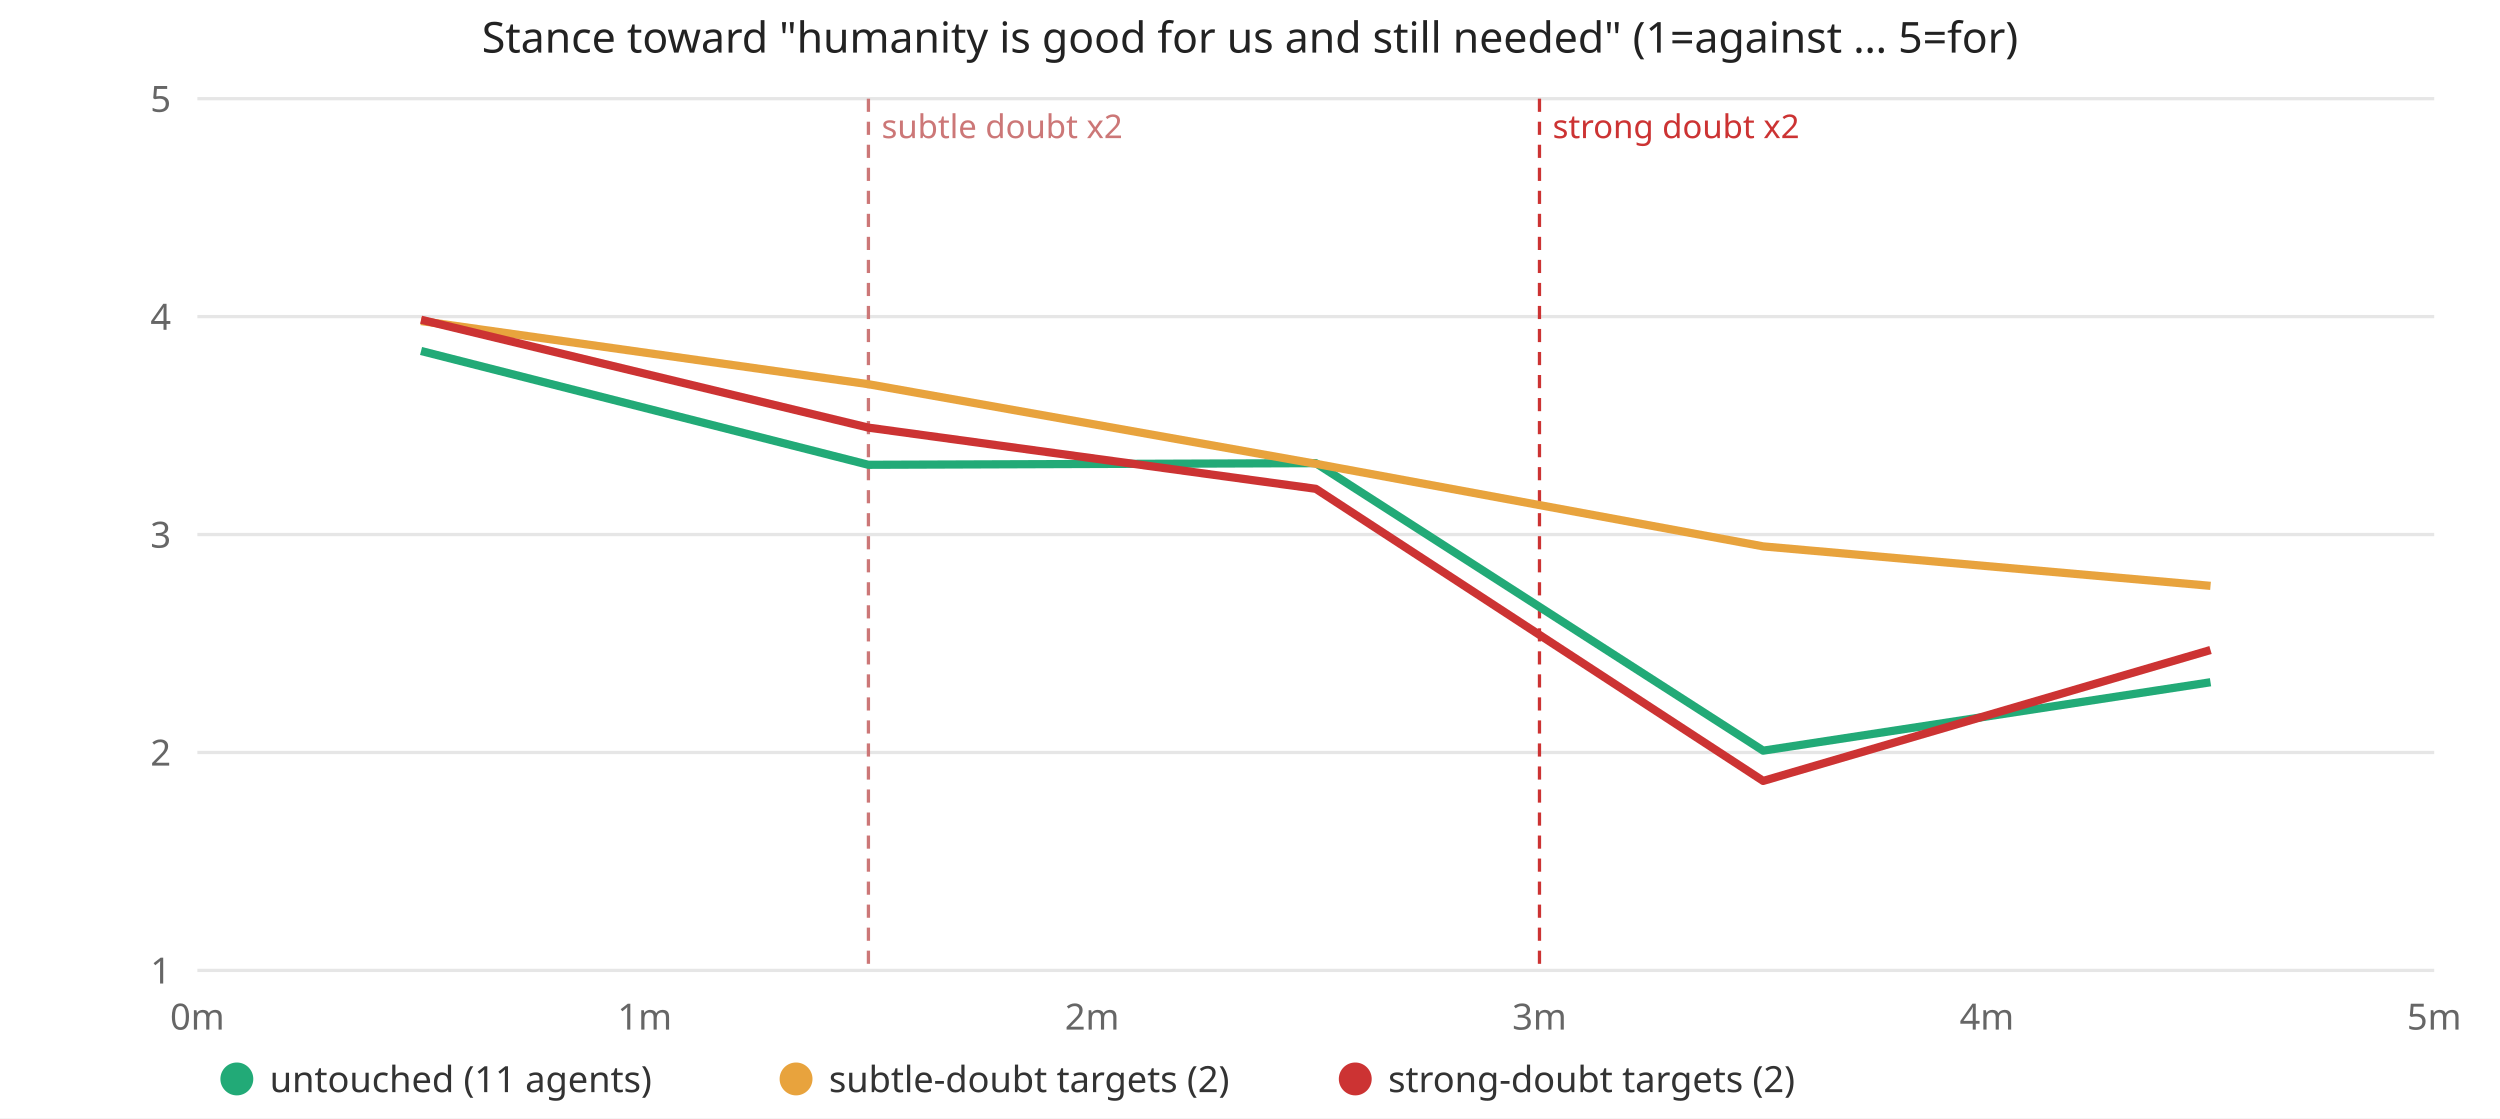
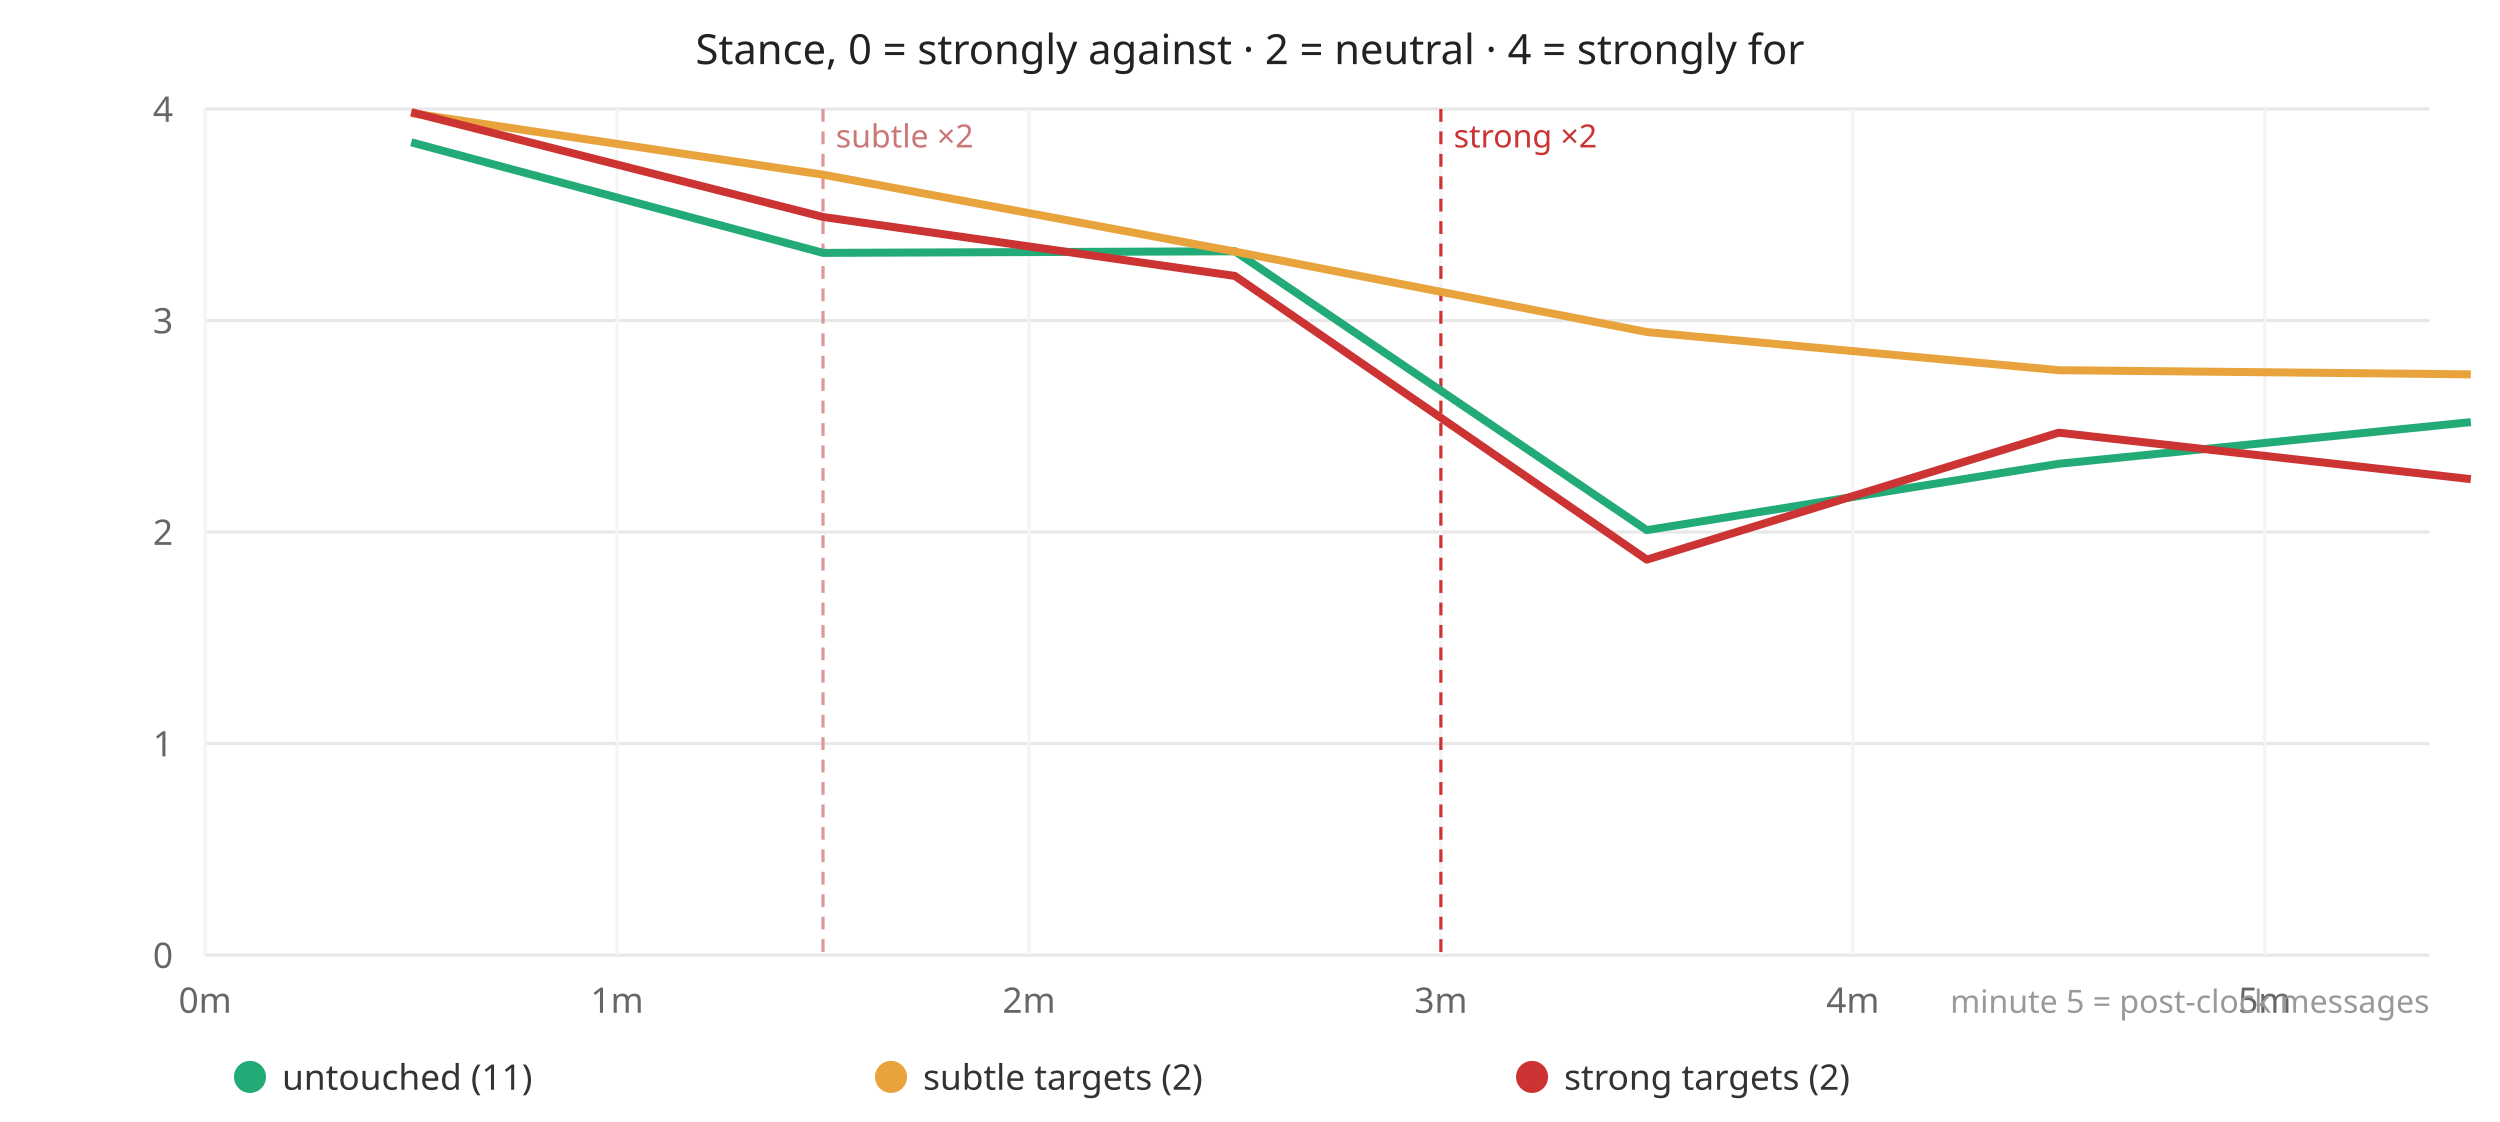
- <svg xmlns="http://www.w3.org/2000/svg" width="760" height="340" font-family="system-ui,sans-serif">
-   <rect width="760" height="340" fill="white" />
-   <line x1="60" y1="295" x2="740" y2="295" stroke="#e6e6e6" />
-   <text x="52" y="299" font-size="11" fill="#666" text-anchor="end">1</text>
-   <line x1="60" y1="228.75" x2="740" y2="228.75" stroke="#e6e6e6" />
-   <text x="52" y="232.75" font-size="11" fill="#666" text-anchor="end">2</text>
-   <line x1="60" y1="162.5" x2="740" y2="162.5" stroke="#e6e6e6" />
-   <text x="52" y="166.5" font-size="11" fill="#666" text-anchor="end">3</text>
-   <line x1="60" y1="96.25" x2="740" y2="96.25" stroke="#e6e6e6" />
-   <text x="52" y="100.25" font-size="11" fill="#666" text-anchor="end">4</text>
-   <line x1="60" y1="30" x2="740" y2="30" stroke="#e6e6e6" />
-   <text x="52" y="34" font-size="11" fill="#666" text-anchor="end">5</text>
-   <text x="60" y="313" font-size="11" fill="#666" text-anchor="middle">0m</text>
-   <text x="196" y="313" font-size="11" fill="#666" text-anchor="middle">1m</text>
-   <text x="332" y="313" font-size="11" fill="#666" text-anchor="middle">2m</text>
-   <text x="468" y="313" font-size="11" fill="#666" text-anchor="middle">3m</text>
-   <text x="604" y="313" font-size="11" fill="#666" text-anchor="middle">4m</text>
-   <text x="740" y="313" font-size="11" fill="#666" text-anchor="middle">5m</text>
-   <line x1="264" y1="30" x2="264" y2="295" stroke="#c77" stroke-dasharray="4 3" />
-   <line x1="468" y1="30" x2="468" y2="295" stroke="#c33" stroke-dasharray="4 3" />
-   <text x="268" y="42" font-size="10" fill="#c77">subtle doubt x2</text>
-   <text x="472" y="42" font-size="10" fill="#c33">strong doubt x2</text>
-   <path d="M128.0 106.7 L264.0 141.3 L400.0 140.8 L536.0 228.2 L672.0 207.4" fill="none" stroke="#2a7" stroke-width="2.5" stroke-linejoin="round" />
-   <circle cx="72" cy="328" r="5" fill="#2a7" />
-   <text x="82" y="332" font-size="11" fill="#333">untouched (11 agents)</text>
-   <path d="M128.0 97.6 L264.0 116.8 L400.0 141.0 L536.0 166.1 L672.0 178.1" fill="none" stroke="#e8a33d" stroke-width="2.5" stroke-linejoin="round" />
-   <circle cx="242" cy="328" r="5" fill="#e8a33d" />
-   <text x="252" y="332" font-size="11" fill="#333">subtle-doubt targets (2)</text>
-   <path d="M128.0 97.2 L264.0 130.0 L400.0 148.6 L536.0 237.4 L672.0 197.6" fill="none" stroke="#c33" stroke-width="2.5" stroke-linejoin="round" />
-   <circle cx="412" cy="328" r="5" fill="#c33" />
-   <text x="422" y="332" font-size="11" fill="#333">strong-doubt targets (2)</text>
-   <text x="380" y="16" font-size="13" fill="#222" text-anchor="middle">Stance toward "humanity is good for us and still needed" (1=against … 5=for)</text>
+ <svg xmlns="http://www.w3.org/2000/svg" width="780" height="350" font-family="system-ui,sans-serif">
+   <rect width="780" height="350" fill="white" />
+   <text x="390" y="20" font-size="13" fill="#222" text-anchor="middle">Stance, 0 = strongly against · 2 = neutral · 4 = strongly for</text>
+   <line x1="64" y1="298" x2="758" y2="298" stroke="#e8e8e8" />
+   <text x="54" y="302" font-size="11" fill="#666" text-anchor="end">0</text>
+   <line x1="64" y1="232" x2="758" y2="232" stroke="#e8e8e8" />
+   <text x="54" y="236" font-size="11" fill="#666" text-anchor="end">1</text>
+   <line x1="64" y1="166" x2="758" y2="166" stroke="#e8e8e8" />
+   <text x="54" y="170" font-size="11" fill="#666" text-anchor="end">2</text>
+   <line x1="64" y1="100" x2="758" y2="100" stroke="#e8e8e8" />
+   <text x="54" y="104" font-size="11" fill="#666" text-anchor="end">3</text>
+   <line x1="64" y1="34" x2="758" y2="34" stroke="#e8e8e8" />
+   <text x="54" y="38" font-size="11" fill="#666" text-anchor="end">4</text>
+   <line x1="64" y1="34" x2="64" y2="298" stroke="#f4f4f4" />
+   <text x="64" y="316" font-size="11" fill="#666" text-anchor="middle">0m</text>
+   <line x1="192.519" y1="34" x2="192.519" y2="298" stroke="#f4f4f4" />
+   <text x="192.519" y="316" font-size="11" fill="#666" text-anchor="middle">1m</text>
+   <line x1="321.037" y1="34" x2="321.037" y2="298" stroke="#f4f4f4" />
+   <text x="321.037" y="316" font-size="11" fill="#666" text-anchor="middle">2m</text>
+   <line x1="449.556" y1="34" x2="449.556" y2="298" stroke="#f4f4f4" />
+   <text x="449.556" y="316" font-size="11" fill="#666" text-anchor="middle">3m</text>
+   <line x1="578.074" y1="34" x2="578.074" y2="298" stroke="#f4f4f4" />
+   <text x="578.074" y="316" font-size="11" fill="#666" text-anchor="middle">4m</text>
+   <line x1="706.593" y1="34" x2="706.593" y2="298" stroke="#f4f4f4" />
+   <text x="706.593" y="316" font-size="11" fill="#666" text-anchor="middle">5m</text>
+   <line x1="256.778" y1="34" x2="256.778" y2="298" stroke="#d99" stroke-dasharray="4 3" />
+   <text x="260.778" y="46" font-size="10" fill="#c77">subtle ×2</text>
+   <line x1="449.556" y1="34" x2="449.556" y2="298" stroke="#c33" stroke-dasharray="4 3" />
+   <text x="453.556" y="46" font-size="10" fill="#c33">strong ×2</text>
+   <path d="M128.3 44.4 L256.8 78.9 L385.3 78.4 L513.8 165.4 L642.3 144.7 L770.9 131.7" fill="none" stroke="#2a7" stroke-width="2.5" stroke-linejoin="round" />
+   <circle cx="78" cy="336" r="5" fill="#2a7" />
+   <text x="88" y="340" font-size="11" fill="#333">untouched (11)</text>
+   <path d="M128.3 35.3 L256.8 54.5 L385.3 78.5 L513.8 103.6 L642.3 115.5 L770.9 116.8" fill="none" stroke="#e8a33d" stroke-width="2.5" stroke-linejoin="round" />
+   <circle cx="278" cy="336" r="5" fill="#e8a33d" />
+   <text x="288" y="340" font-size="11" fill="#333">subtle targets (2)</text>
+   <path d="M128.3 35.0 L256.8 67.7 L385.3 86.1 L513.8 174.6 L642.3 135.0 L770.9 149.5" fill="none" stroke="#c33" stroke-width="2.5" stroke-linejoin="round" />
+   <circle cx="478" cy="336" r="5" fill="#c33" />
+   <text x="488" y="340" font-size="11" fill="#333">strong targets (2)</text>
+   <text x="758" y="316" font-size="10" fill="#999" text-anchor="end">minute 5 = post-clock messages</text>
</svg>
